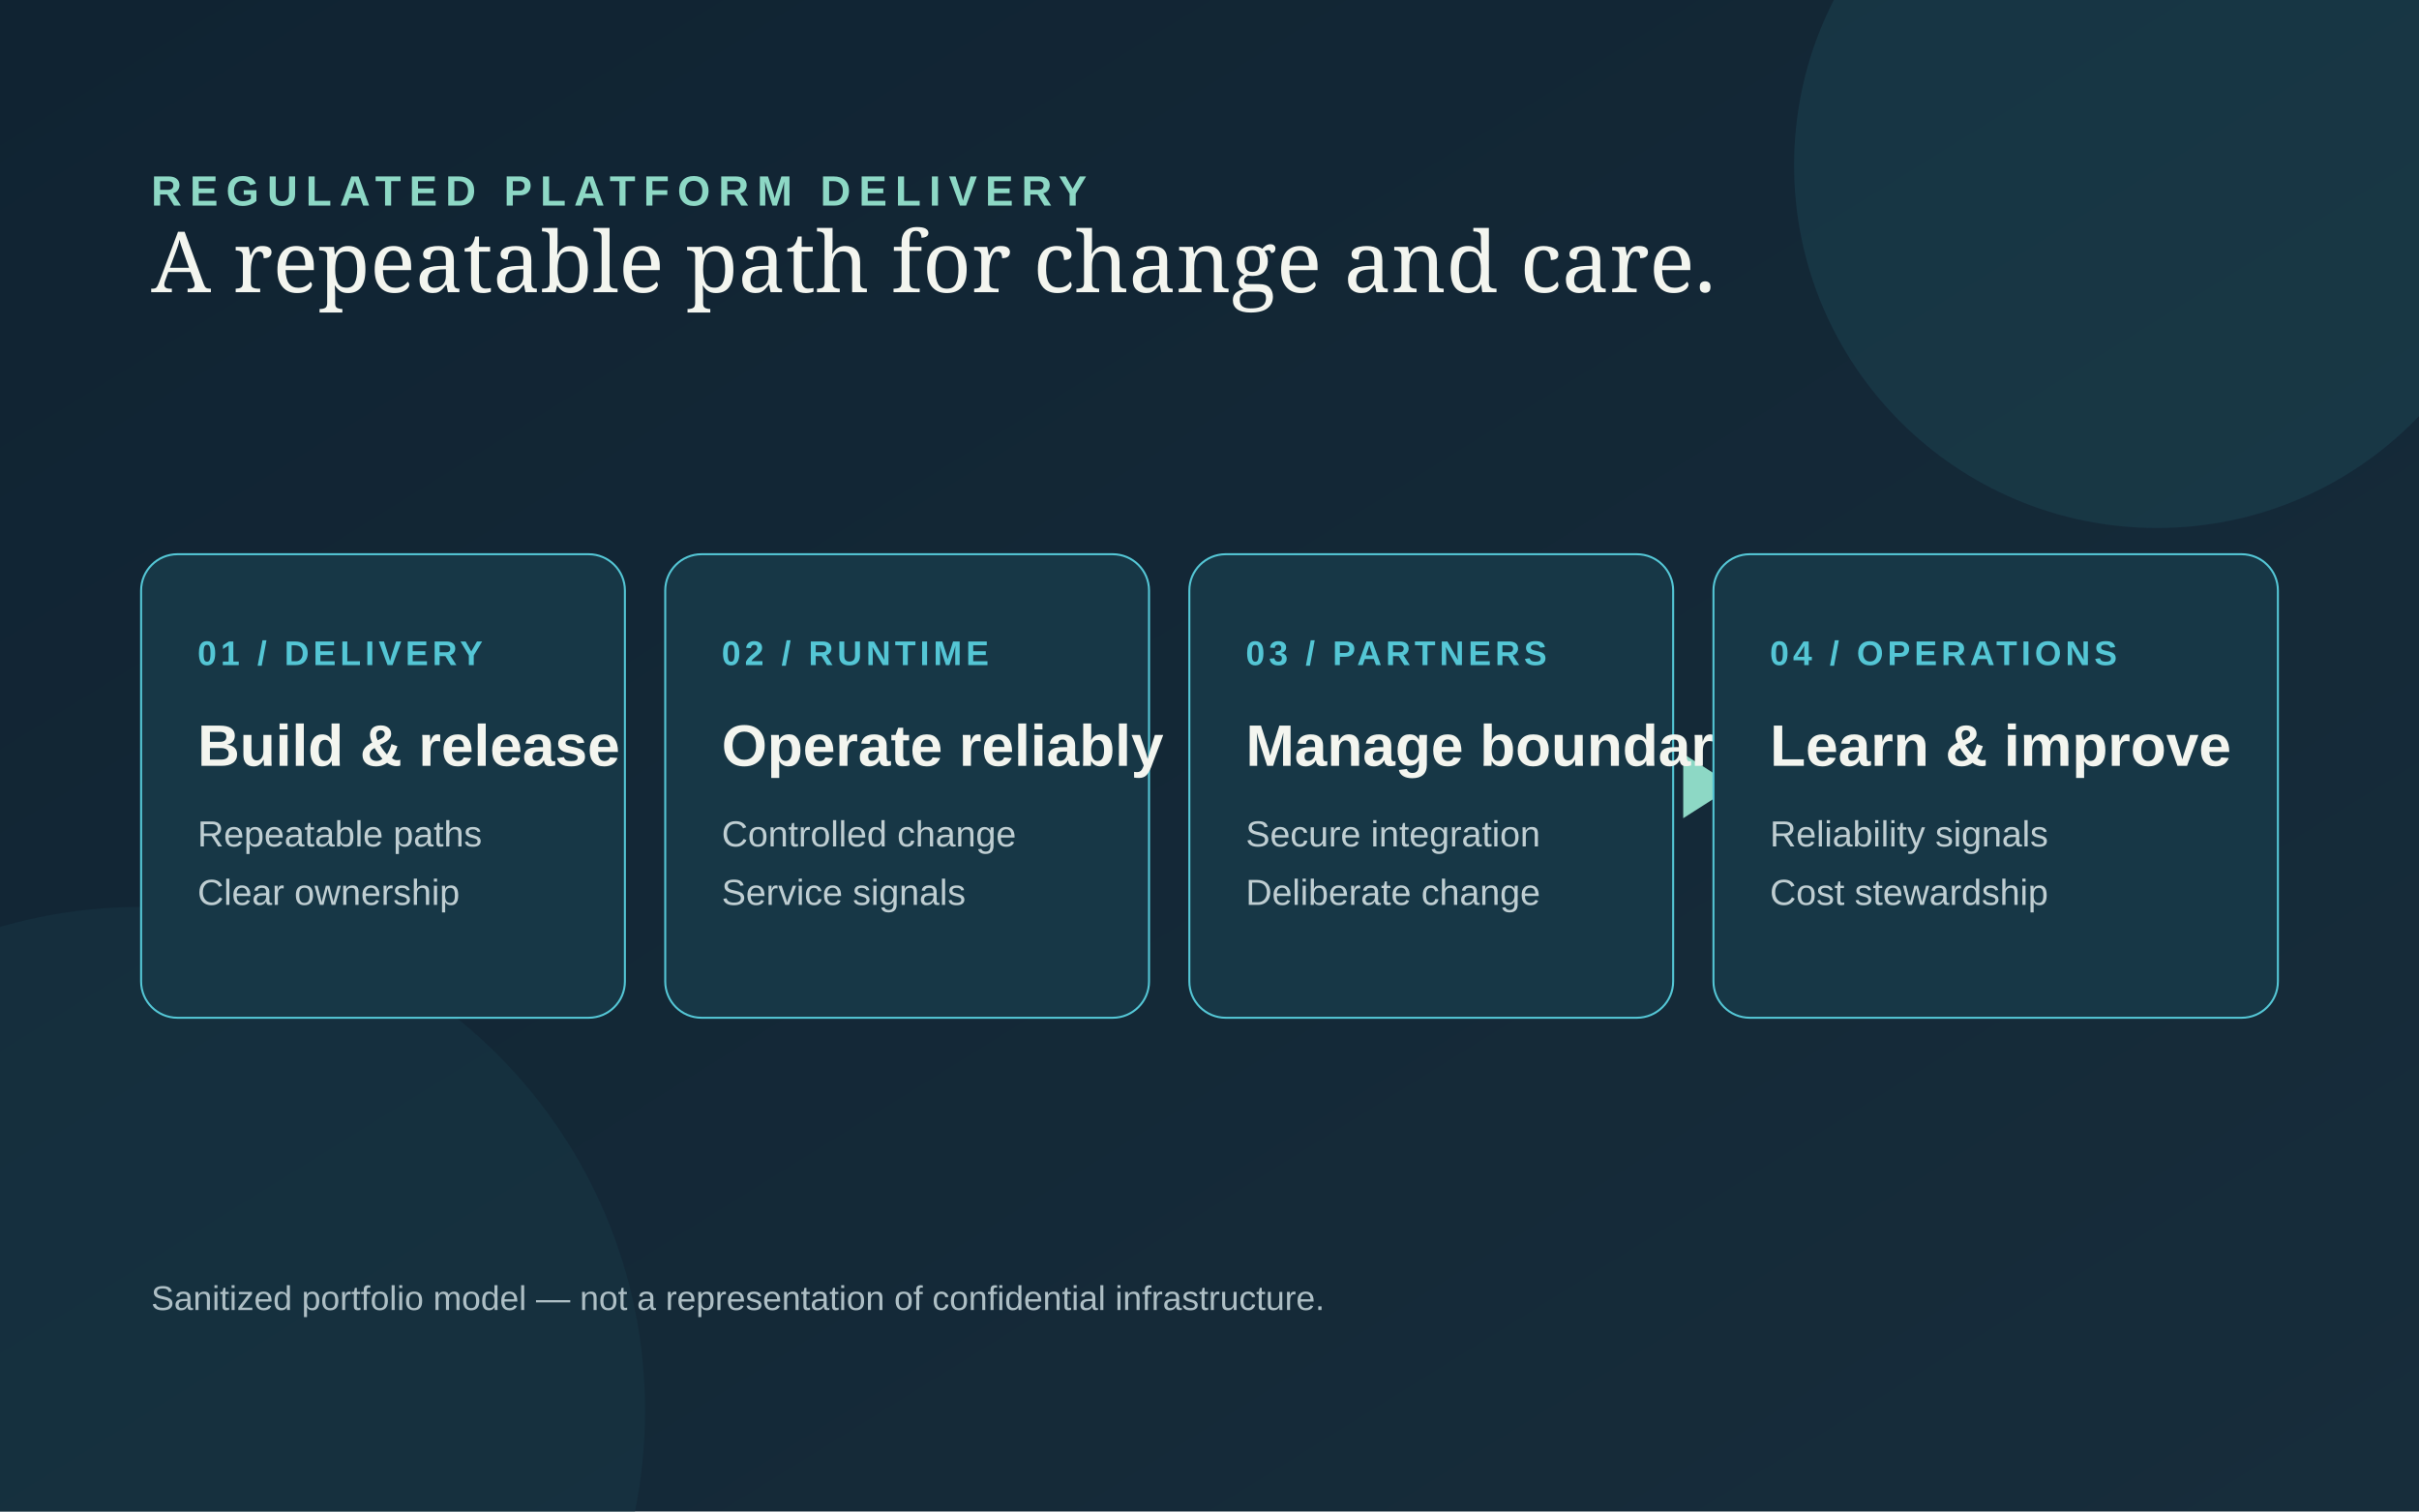
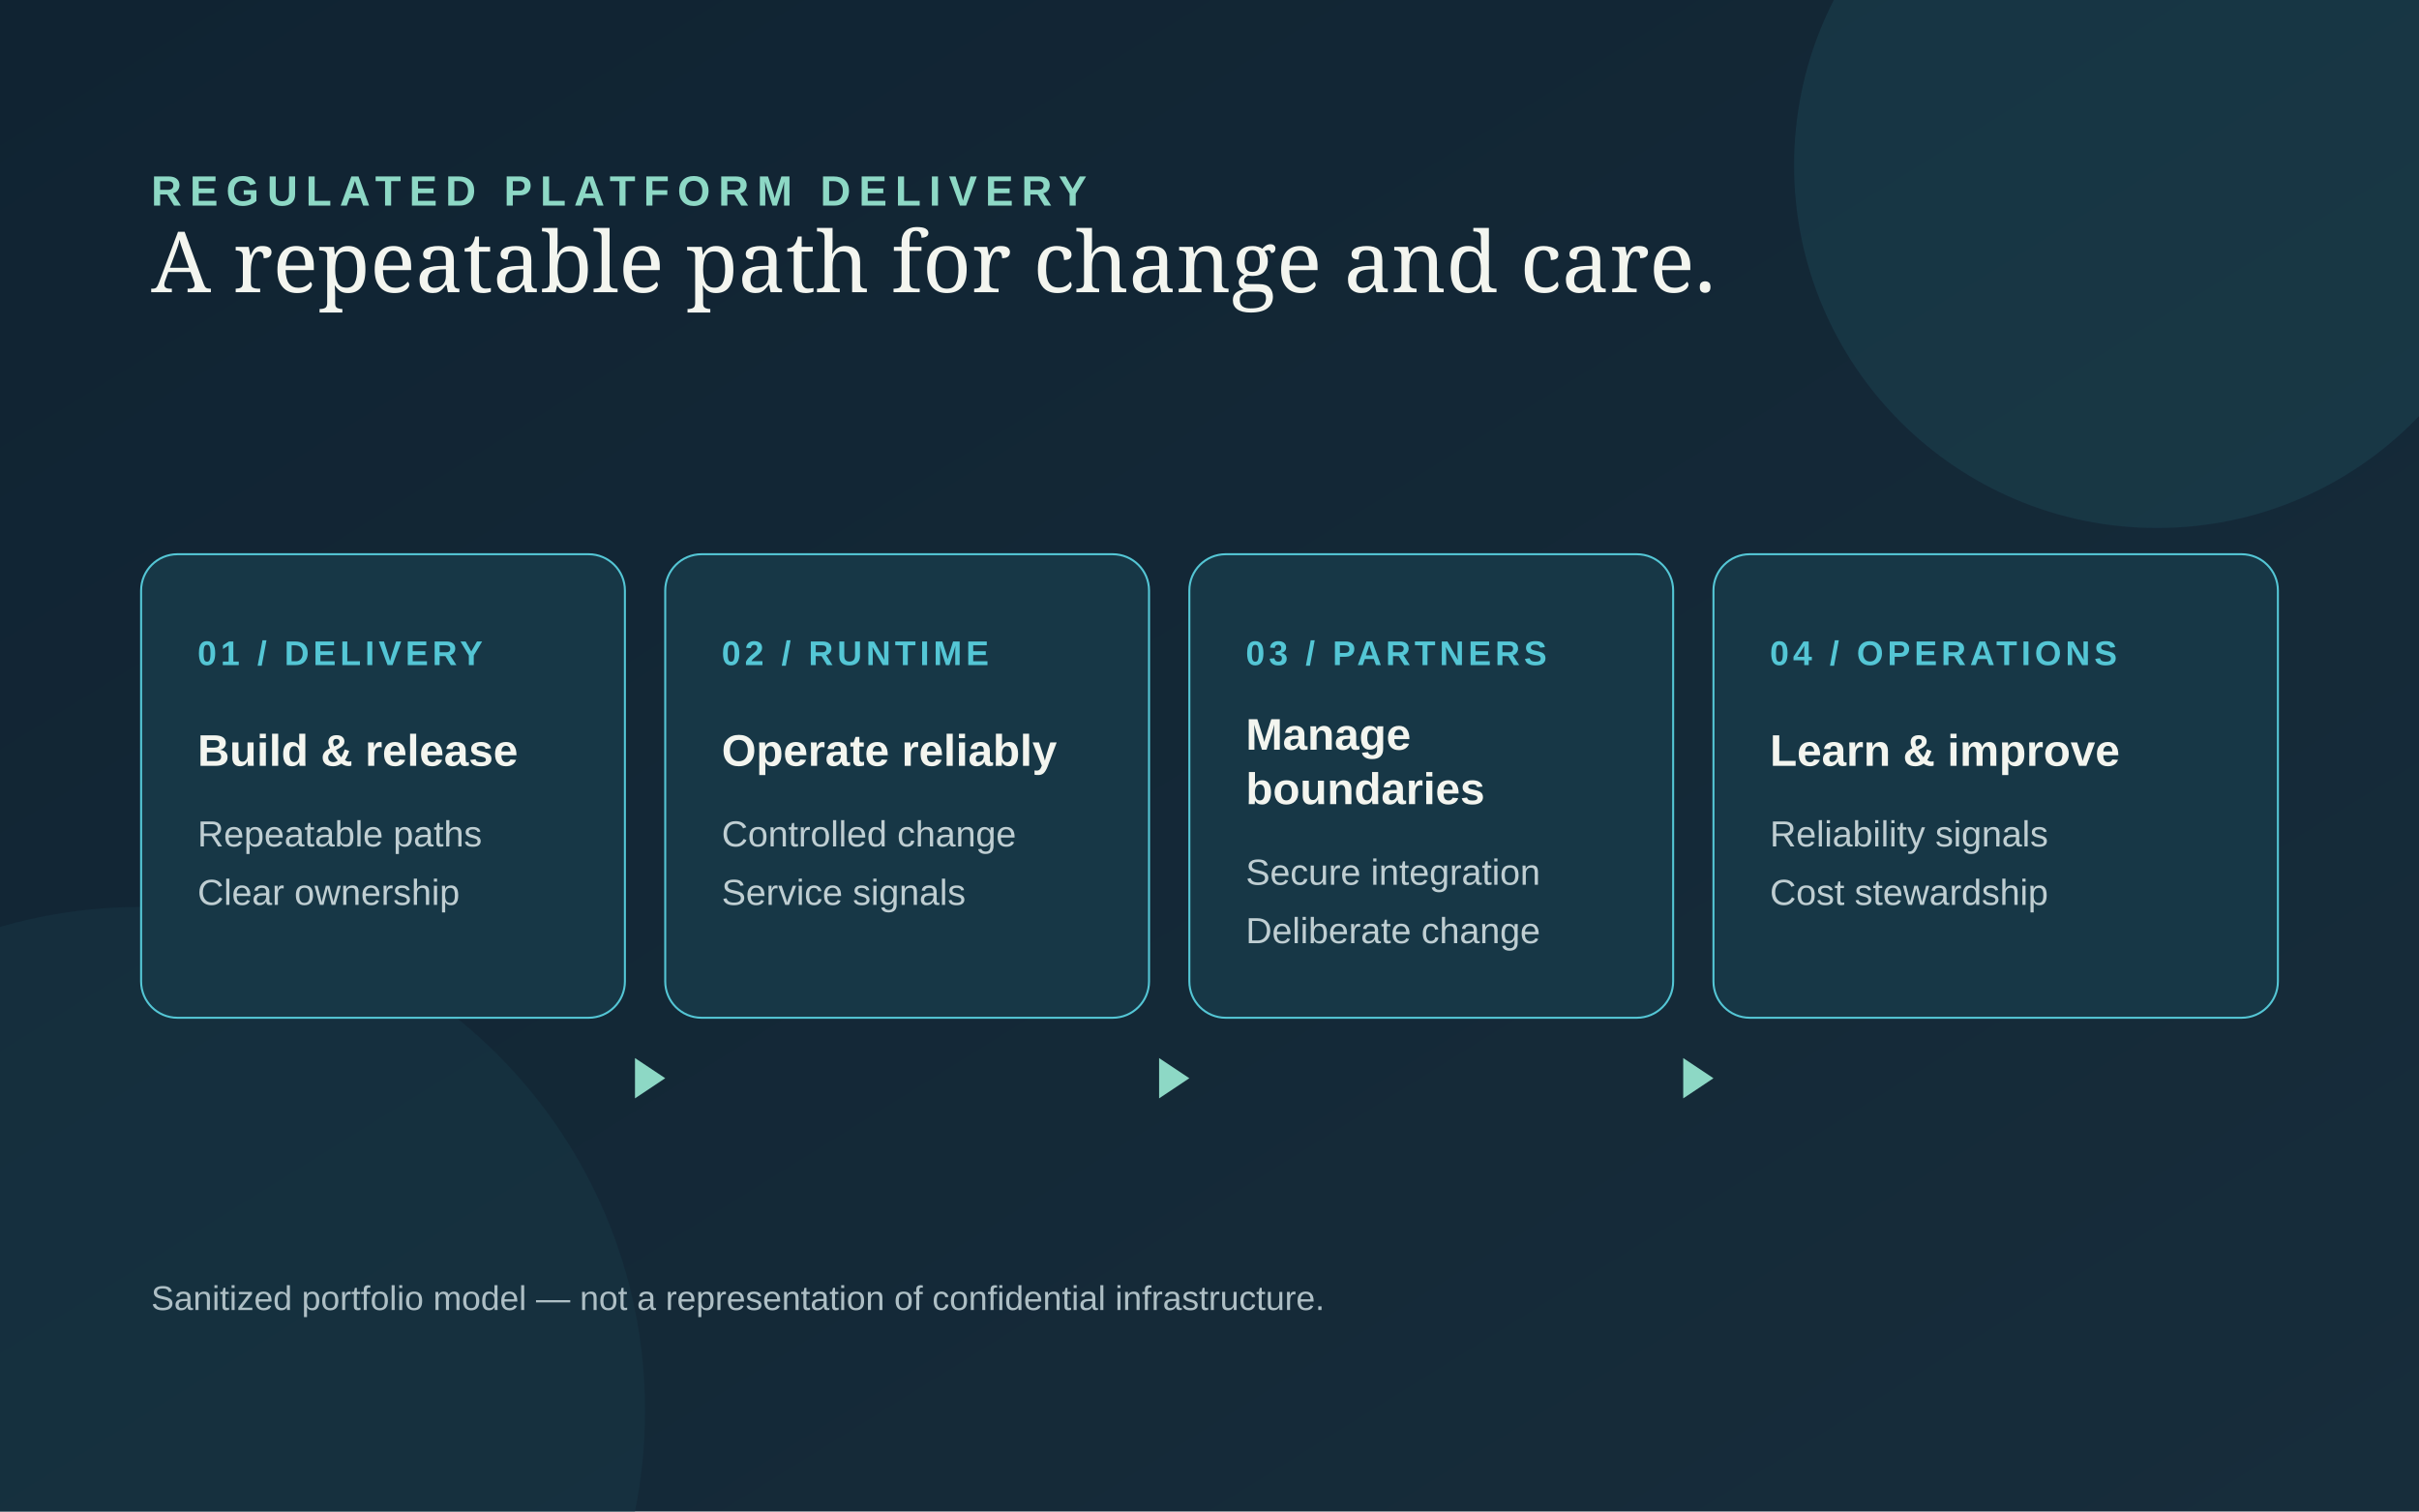
<svg xmlns="http://www.w3.org/2000/svg" viewBox="0 0 1200 750" role="img" aria-labelledby="title desc">
  <defs>
    <linearGradient id="bg" x1="0" y1="0" x2="1" y2="1">
      <stop stop-color="#102332" />
      <stop offset="1" stop-color="#172d3b" />
    </linearGradient>
    <linearGradient id="line" x1="0" x2="1">
      <stop stop-color="#54c6d5" />
      <stop offset="1" stop-color="#8dd8c5" />
    </linearGradient>
  </defs>
  <rect width="1200" height="750" fill="url(#bg)" />
  <circle cx="1070" cy="82" r="180" fill="#1c4655" opacity=".45" />
  <circle cx="70" cy="700" r="250" fill="#183c4b" opacity=".36" />
  <text x="75" y="102" fill="#8dd8c5" font-family="Arial, sans-serif" font-size="21" font-weight="700" letter-spacing="4">REGULATED PLATFORM DELIVERY</text>
  <text x="75" y="145" fill="#f3f5ef" font-family="Georgia, serif" font-size="42">A repeatable path for change and care.</text>
-   <path d="M210 390H1000" stroke="url(#line)" stroke-width="5" stroke-linecap="round" opacity=".8" />
-   <path d="M380 390l-25-16v32zM620 390l-25-16v32zM860 390l-25-16v32z" fill="#8dd8c5" />
+   <path d="M190 535H1010" stroke="url(#line)" stroke-width="4" stroke-linecap="round" opacity=".7" />
+   <path d="M330 535l-15-10v20zM590 535l-15-10v20zM850 535l-15-10v20z" fill="#8dd8c5" />
  <g font-family="Arial, sans-serif">
    <g transform="translate(70 275)">
      <rect width="240" height="230" rx="18" fill="#173746" stroke="#54c6d5" />
      <text x="28" y="55" fill="#54c6d5" font-size="17" font-weight="700" letter-spacing="2">01 / DELIVERY</text>
-       <text x="28" y="105" fill="#f3f5ef" font-size="29" font-weight="700">Build &amp; release</text>
+       <text x="28" y="105" fill="#f3f5ef" font-size="22" font-weight="700">Build &amp; release</text>
      <text x="28" y="145" fill="#bfced2" font-size="18">Repeatable paths</text>
      <text x="28" y="174" fill="#bfced2" font-size="18">Clear ownership</text>
    </g>
    <g transform="translate(330 275)">
      <rect width="240" height="230" rx="18" fill="#173746" stroke="#54c6d5" />
      <text x="28" y="55" fill="#54c6d5" font-size="17" font-weight="700" letter-spacing="2">02 / RUNTIME</text>
-       <text x="28" y="105" fill="#f3f5ef" font-size="29" font-weight="700">Operate reliably</text>
+       <text x="28" y="105" fill="#f3f5ef" font-size="22" font-weight="700">Operate reliably</text>
      <text x="28" y="145" fill="#bfced2" font-size="18">Controlled change</text>
      <text x="28" y="174" fill="#bfced2" font-size="18">Service signals</text>
    </g>
    <g transform="translate(590 275)">
      <rect width="240" height="230" rx="18" fill="#173746" stroke="#54c6d5" />
      <text x="28" y="55" fill="#54c6d5" font-size="17" font-weight="700" letter-spacing="2">03 / PARTNERS</text>
-       <text x="28" y="105" fill="#f3f5ef" font-size="29" font-weight="700">Manage boundaries</text>
-       <text x="28" y="145" fill="#bfced2" font-size="18">Secure integration</text>
-       <text x="28" y="174" fill="#bfced2" font-size="18">Deliberate change</text>
+       <text x="28" y="97" fill="#f3f5ef" font-size="22" font-weight="700">Manage</text>
+       <text x="28" y="124" fill="#f3f5ef" font-size="22" font-weight="700">boundaries</text>
+       <text x="28" y="164" fill="#bfced2" font-size="18">Secure integration</text>
+       <text x="28" y="193" fill="#bfced2" font-size="18">Deliberate change</text>
    </g>
    <g transform="translate(850 275)">
      <rect width="280" height="230" rx="18" fill="#173746" stroke="#54c6d5" />
      <text x="28" y="55" fill="#54c6d5" font-size="17" font-weight="700" letter-spacing="2">04 / OPERATIONS</text>
-       <text x="28" y="105" fill="#f3f5ef" font-size="29" font-weight="700">Learn &amp; improve</text>
+       <text x="28" y="105" fill="#f3f5ef" font-size="22" font-weight="700">Learn &amp; improve</text>
      <text x="28" y="145" fill="#bfced2" font-size="18">Reliability signals</text>
      <text x="28" y="174" fill="#bfced2" font-size="18">Cost stewardship</text>
    </g>
  </g>
  <text x="75" y="650" fill="#aebfc5" font-family="Arial, sans-serif" font-size="17">Sanitized portfolio model — not a representation of confidential infrastructure.</text>
</svg>
